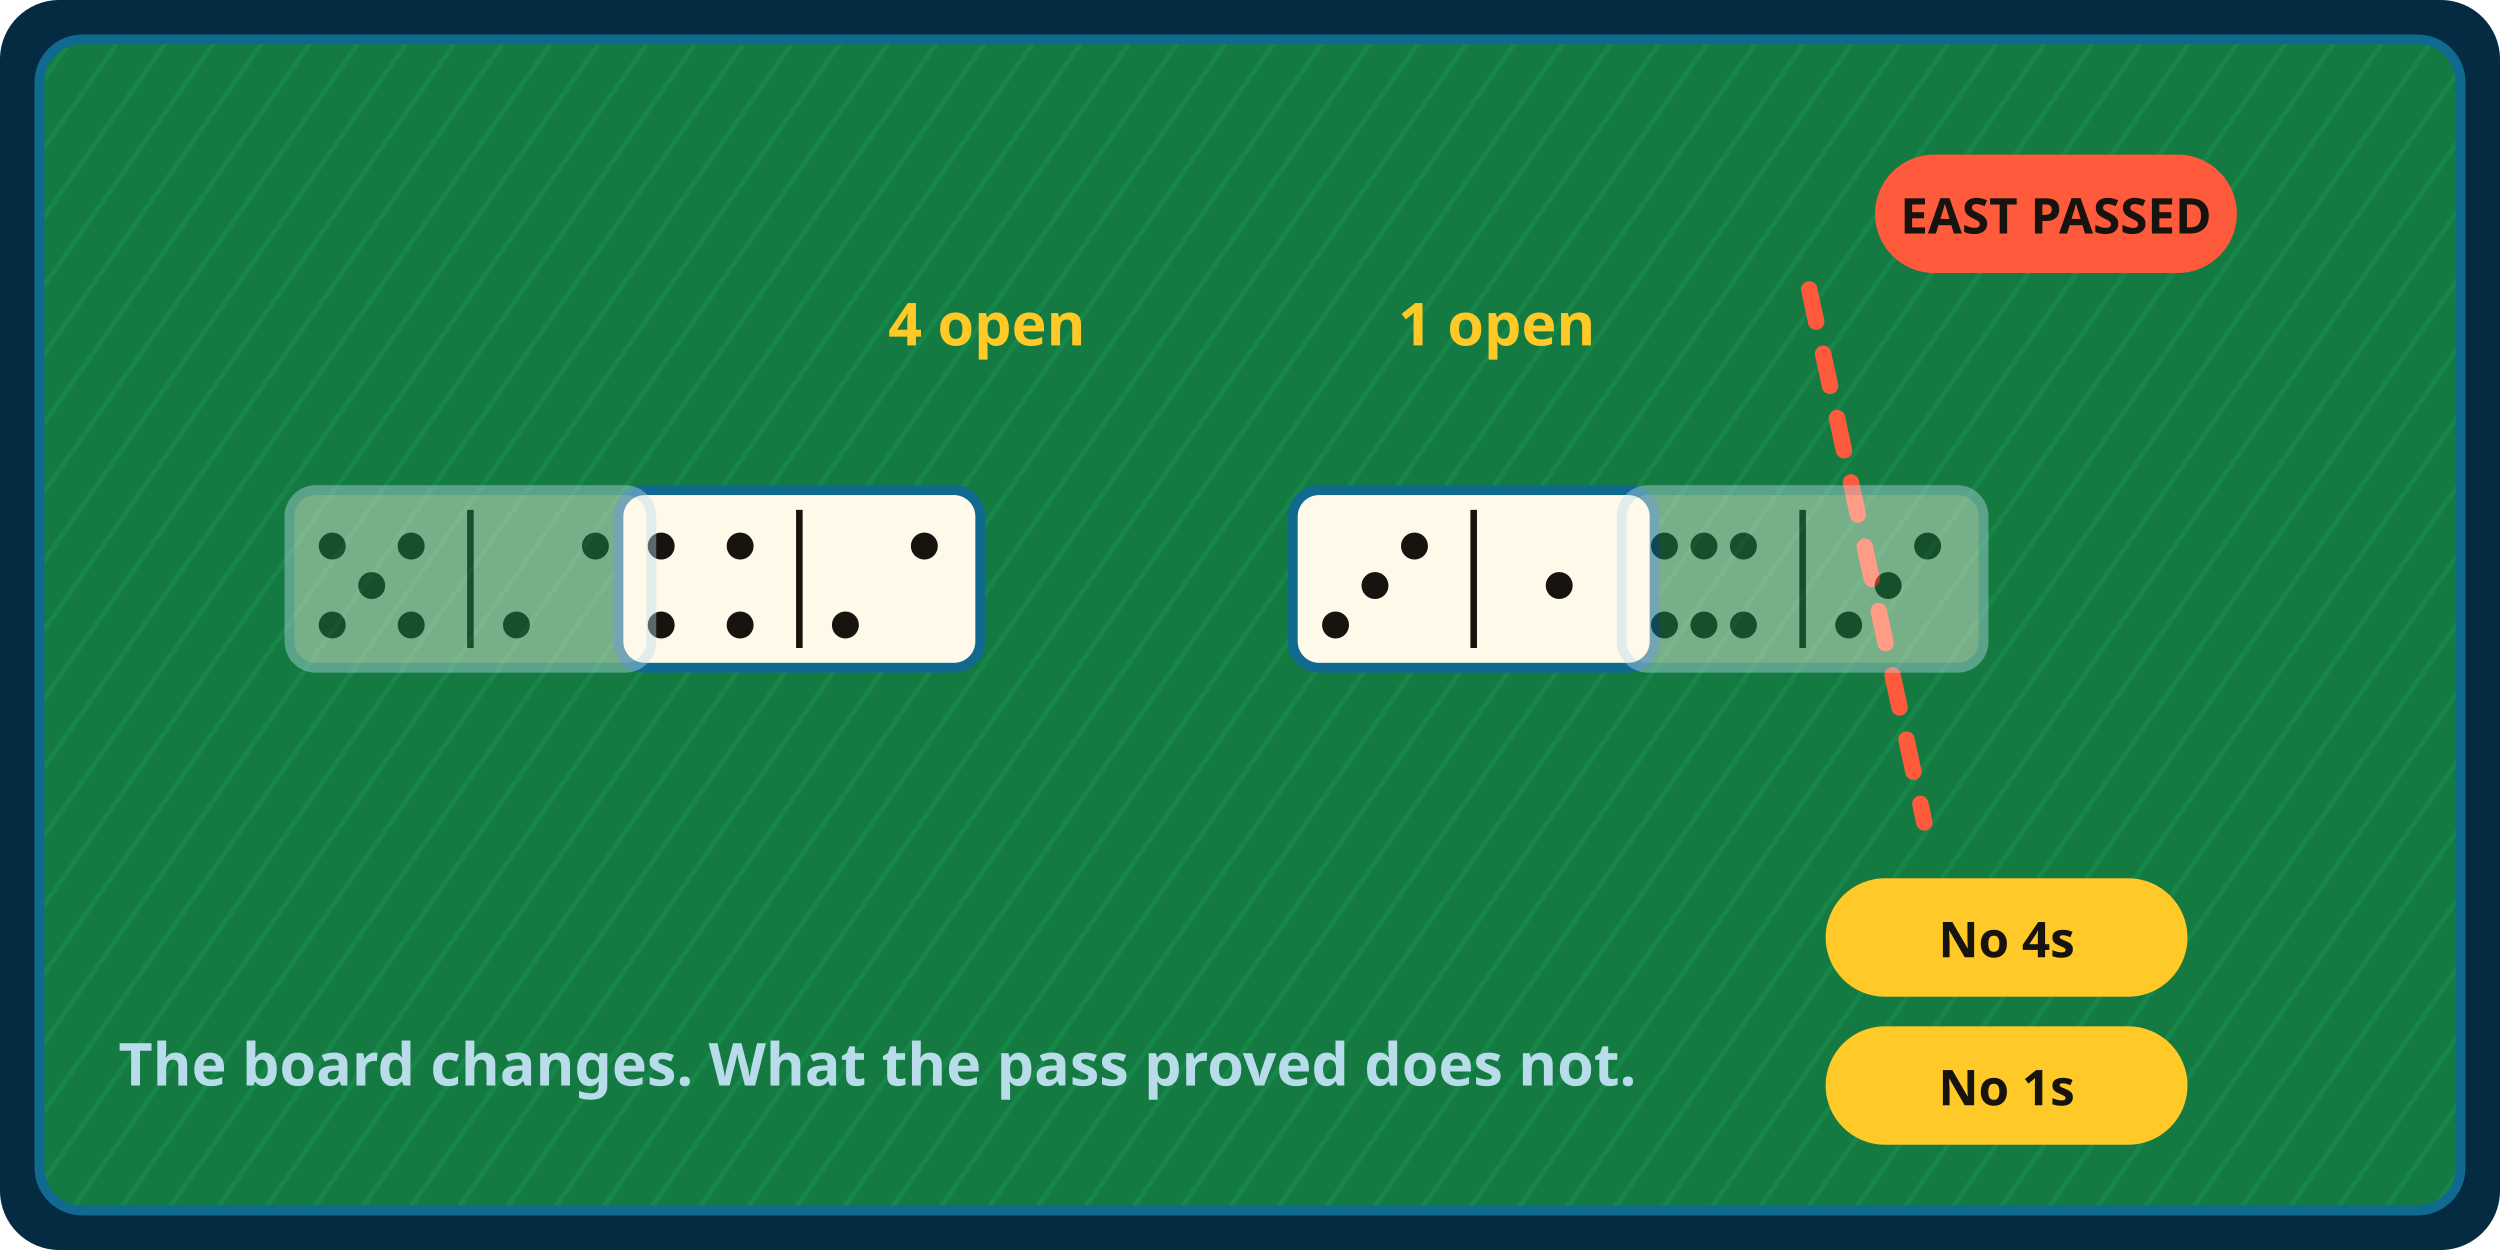
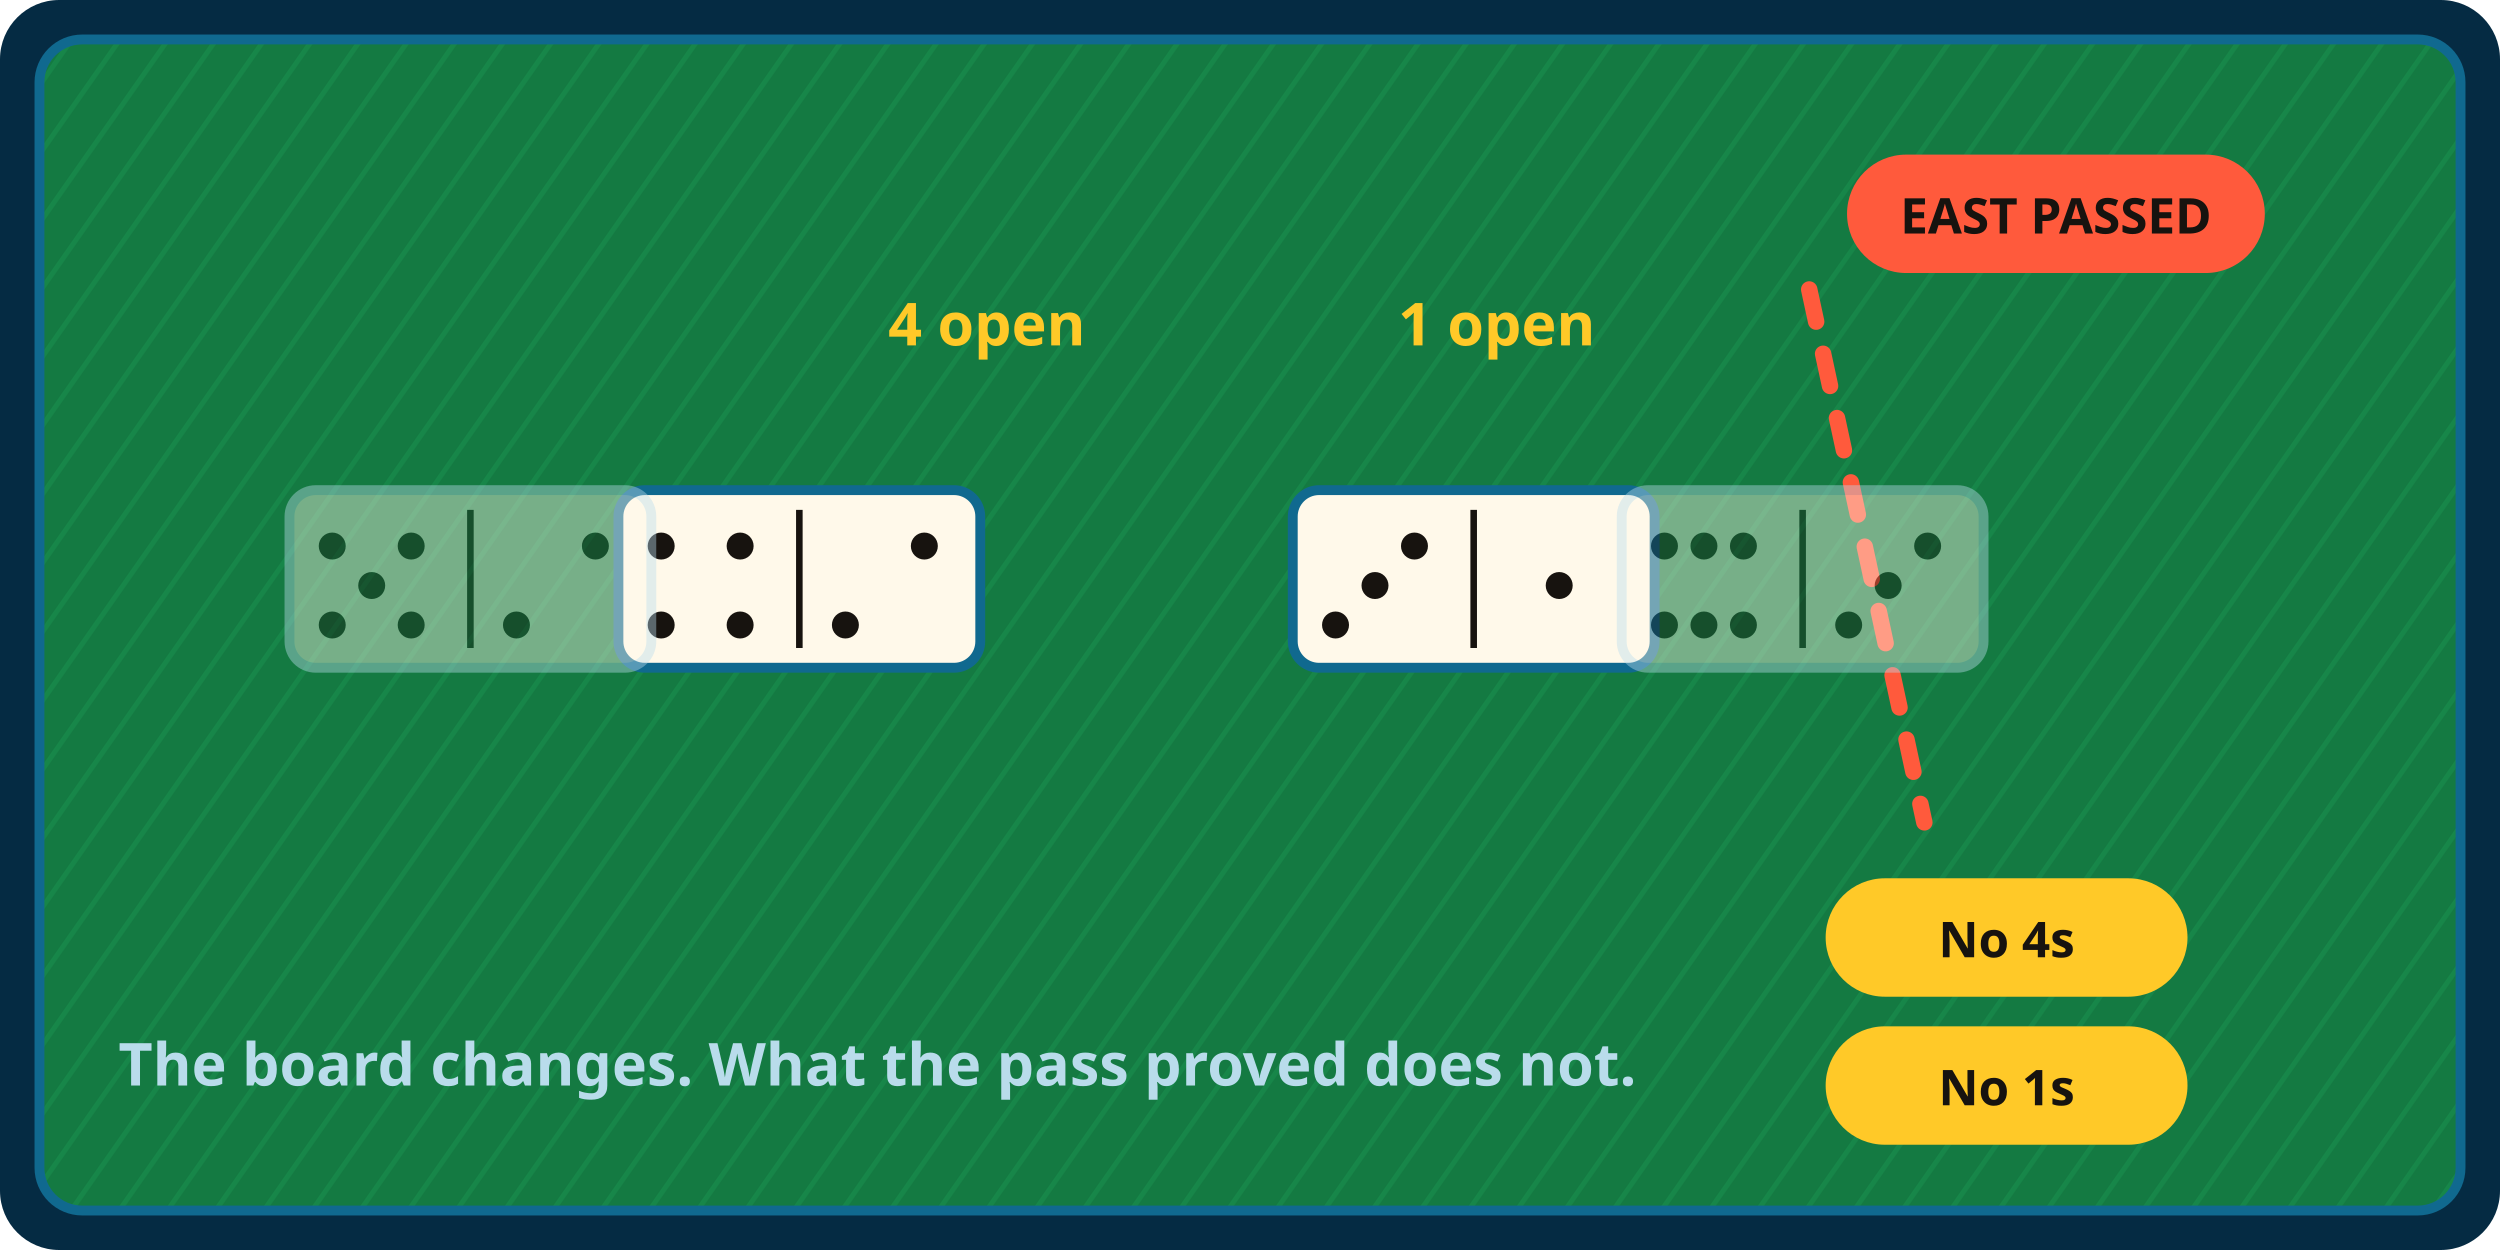
<svg xmlns="http://www.w3.org/2000/svg" viewBox="0 0 760 380" role="img" aria-labelledby="title description">
  <defs>
    <pattern id="felt" width="12" height="12" patternUnits="userSpaceOnUse" patternTransform="rotate(35)">
      <rect width="12" height="12" fill="#147A42" />
      <line x1="0" y1="0" x2="0" y2="12" stroke="#22A45B" stroke-opacity=".28" stroke-width="3" />
    </pattern>
  </defs>
  <rect width="760" height="380" rx="18" fill="#052B43" />
  <rect x="12" y="12" width="736" height="356" rx="13" fill="url(#felt)" stroke="#10698F" stroke-width="3" />
  <line x1="550" y1="88" x2="585" y2="250" stroke="#FF5A3C" stroke-width="5" stroke-linecap="round" stroke-dasharray="10 10" />
-   <g transform="translate(215 120) rotate(90 28 56)" opacity="1">
-     <rect x="1" y="1" width="54" height="110" rx="8" fill="#FFF9EA" stroke="#10698F" stroke-width="3" />
-     <line x1="7" y1="56" x2="49" y2="56" stroke="#17130F" stroke-width="2" />
-     <circle cx="18" cy="18" r="4.1" fill="#17130F" />
-     <circle cx="42" cy="42" r="4.1" fill="#17130F" />
-     <circle cx="18" cy="74" r="4.1" fill="#17130F" />
-     <circle cx="42" cy="74" r="4.1" fill="#17130F" />
-     <circle cx="18" cy="98" r="4.1" fill="#17130F" />
-     <circle cx="42" cy="98" r="4.1" fill="#17130F" />
+   <g transform="translate(215 120) scale(1)" opacity="1">
+     <g transform="rotate(90 28 56)">
+       <rect x="1" y="1" width="54" height="110" rx="8" fill="#FFF9EA" stroke="#10698F" stroke-width="3" />
+       <line x1="7" y1="56" x2="49" y2="56" stroke="#17130F" stroke-width="2" />
+       <circle cx="18" cy="18" r="4.1" fill="#17130F" />
+       <circle cx="42" cy="42" r="4.1" fill="#17130F" />
+       <circle cx="18" cy="74" r="4.1" fill="#17130F" />
+       <circle cx="42" cy="74" r="4.1" fill="#17130F" />
+       <circle cx="18" cy="98" r="4.1" fill="#17130F" />
+       <circle cx="42" cy="98" r="4.1" fill="#17130F" />
+     </g>
  </g>
-   <g transform="translate(420 120) rotate(90 28 56)" opacity="1">
-     <rect x="1" y="1" width="54" height="110" rx="8" fill="#FFF9EA" stroke="#10698F" stroke-width="3" />
-     <line x1="7" y1="56" x2="49" y2="56" stroke="#17130F" stroke-width="2" />
-     <circle cx="30" cy="30" r="4.1" fill="#17130F" />
-     <circle cx="18" cy="74" r="4.1" fill="#17130F" />
-     <circle cx="30" cy="86" r="4.1" fill="#17130F" />
-     <circle cx="42" cy="98" r="4.1" fill="#17130F" />
+   <g transform="translate(420 120) scale(1)" opacity="1">
+     <g transform="rotate(90 28 56)">
+       <rect x="1" y="1" width="54" height="110" rx="8" fill="#FFF9EA" stroke="#10698F" stroke-width="3" />
+       <line x1="7" y1="56" x2="49" y2="56" stroke="#17130F" stroke-width="2" />
+       <circle cx="30" cy="30" r="4.1" fill="#17130F" />
+       <circle cx="18" cy="74" r="4.1" fill="#17130F" />
+       <circle cx="30" cy="86" r="4.1" fill="#17130F" />
+       <circle cx="42" cy="98" r="4.1" fill="#17130F" />
+     </g>
  </g>
-   <g transform="translate(115 120) rotate(90 28 56)" opacity="0.42">
-     <rect x="1" y="1" width="54" height="110" rx="8" fill="#FFF9EA" stroke="#B9DCEB" stroke-width="3" />
-     <line x1="7" y1="56" x2="49" y2="56" stroke="#17130F" stroke-width="2" />
-     <circle cx="18" cy="18" r="4.1" fill="#17130F" />
-     <circle cx="42" cy="42" r="4.1" fill="#17130F" />
-     <circle cx="18" cy="74" r="4.1" fill="#17130F" />
-     <circle cx="42" cy="74" r="4.1" fill="#17130F" />
-     <circle cx="30" cy="86" r="4.1" fill="#17130F" />
-     <circle cx="18" cy="98" r="4.1" fill="#17130F" />
-     <circle cx="42" cy="98" r="4.1" fill="#17130F" />
+   <g transform="translate(115 120) scale(1)" opacity="0.42">
+     <g transform="rotate(90 28 56)">
+       <rect x="1" y="1" width="54" height="110" rx="8" fill="#FFF9EA" stroke="#B9DCEB" stroke-width="3" />
+       <line x1="7" y1="56" x2="49" y2="56" stroke="#17130F" stroke-width="2" />
+       <circle cx="18" cy="18" r="4.1" fill="#17130F" />
+       <circle cx="42" cy="42" r="4.1" fill="#17130F" />
+       <circle cx="18" cy="74" r="4.1" fill="#17130F" />
+       <circle cx="42" cy="74" r="4.1" fill="#17130F" />
+       <circle cx="30" cy="86" r="4.1" fill="#17130F" />
+       <circle cx="18" cy="98" r="4.1" fill="#17130F" />
+       <circle cx="42" cy="98" r="4.1" fill="#17130F" />
+     </g>
  </g>
-   <g transform="translate(520 120) rotate(90 28 56)" opacity="0.42">
-     <rect x="1" y="1" width="54" height="110" rx="8" fill="#FFF9EA" stroke="#B9DCEB" stroke-width="3" />
-     <line x1="7" y1="56" x2="49" y2="56" stroke="#17130F" stroke-width="2" />
-     <circle cx="18" cy="18" r="4.1" fill="#17130F" />
-     <circle cx="30" cy="30" r="4.1" fill="#17130F" />
-     <circle cx="42" cy="42" r="4.1" fill="#17130F" />
-     <circle cx="18" cy="74" r="4.1" fill="#17130F" />
-     <circle cx="42" cy="74" r="4.1" fill="#17130F" />
-     <circle cx="18" cy="86" r="4.1" fill="#17130F" />
-     <circle cx="42" cy="86" r="4.1" fill="#17130F" />
-     <circle cx="18" cy="98" r="4.1" fill="#17130F" />
-     <circle cx="42" cy="98" r="4.1" fill="#17130F" />
+   <g transform="translate(520 120) scale(1)" opacity="0.42">
+     <g transform="rotate(90 28 56)">
+       <rect x="1" y="1" width="54" height="110" rx="8" fill="#FFF9EA" stroke="#B9DCEB" stroke-width="3" />
+       <line x1="7" y1="56" x2="49" y2="56" stroke="#17130F" stroke-width="2" />
+       <circle cx="18" cy="18" r="4.1" fill="#17130F" />
+       <circle cx="30" cy="30" r="4.1" fill="#17130F" />
+       <circle cx="42" cy="42" r="4.1" fill="#17130F" />
+       <circle cx="18" cy="74" r="4.1" fill="#17130F" />
+       <circle cx="42" cy="74" r="4.1" fill="#17130F" />
+       <circle cx="18" cy="86" r="4.1" fill="#17130F" />
+       <circle cx="42" cy="86" r="4.1" fill="#17130F" />
+       <circle cx="18" cy="98" r="4.1" fill="#17130F" />
+       <circle cx="42" cy="98" r="4.1" fill="#17130F" />
+     </g>
  </g>
  <g transform="translate(625 65)">
-     <rect x="-55" y="-18" width="110" height="36" rx="18" fill="#FF5A3C" />
+     <rect x="-63.5" y="-18" width="127" height="36" rx="18" fill="#FF5A3C" />
    <text text-anchor="middle" y="6" fill="#17130F" font-family="system-ui,sans-serif" font-size="15" font-weight="800">EAST PASSED</text>
  </g>
  <g transform="translate(610 285)">
    <rect x="-55" y="-18" width="110" height="36" rx="18" fill="#FFC928" />
    <text text-anchor="middle" y="6" fill="#17130F" font-family="system-ui,sans-serif" font-size="15" font-weight="800">No 4s</text>
  </g>
  <g transform="translate(610 330)">
    <rect x="-55" y="-18" width="110" height="36" rx="18" fill="#FFC928" />
    <text text-anchor="middle" y="6" fill="#17130F" font-family="system-ui,sans-serif" font-size="15" font-weight="800">No 1s</text>
  </g>
  <text x="300" y="105" text-anchor="middle" fill="#FFC928" font-family="system-ui,sans-serif" font-size="18" font-weight="700">4 open</text>
  <text x="455" y="105" text-anchor="middle" fill="#FFC928" font-family="system-ui,sans-serif" font-size="18" font-weight="700">1 open</text>
  <text x="36" y="330" text-anchor="start" fill="#B9DCEB" font-family="system-ui,sans-serif" font-size="18" font-weight="700">The board changes. What the pass proved does not.</text>
</svg>
